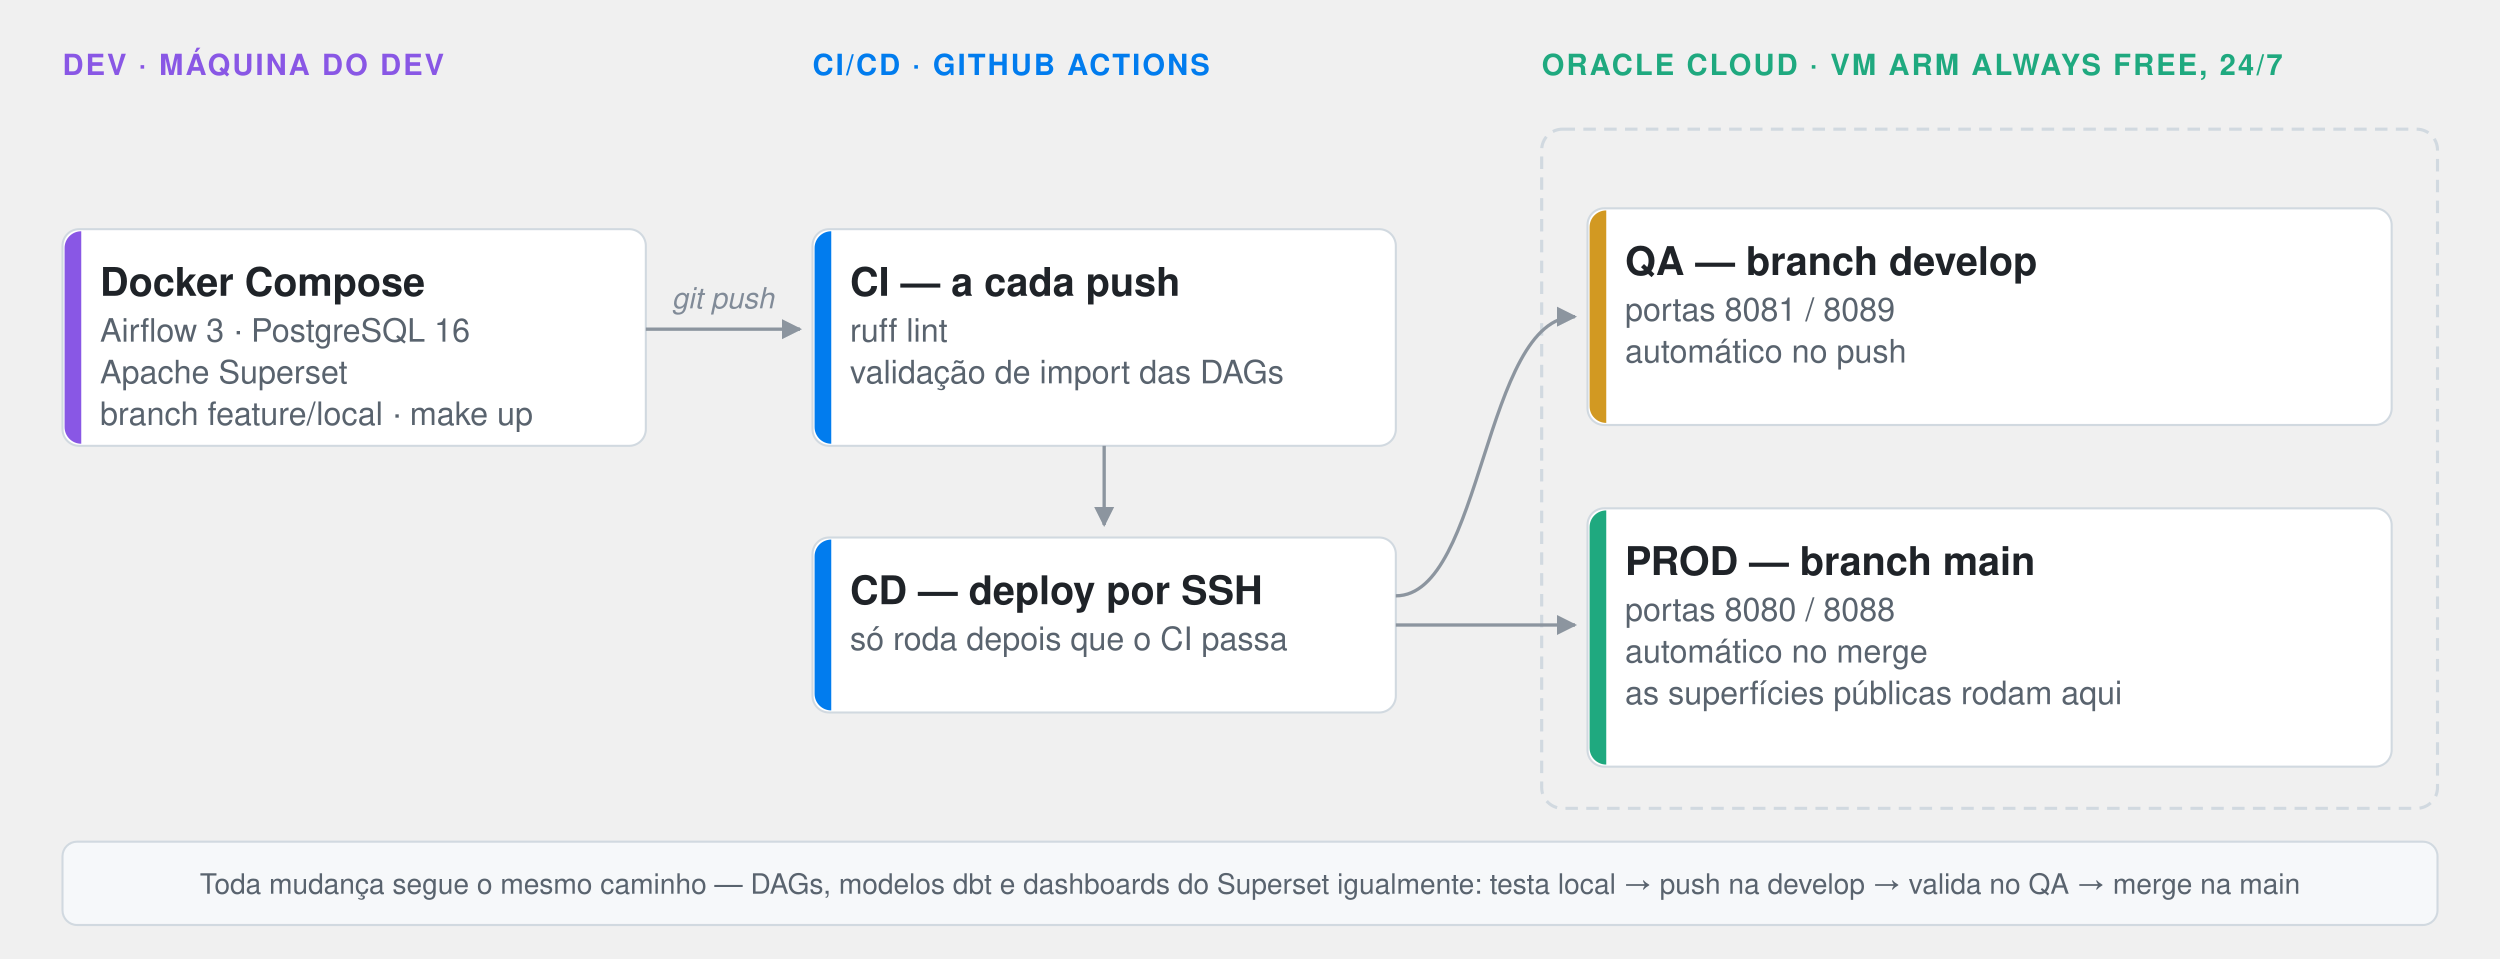
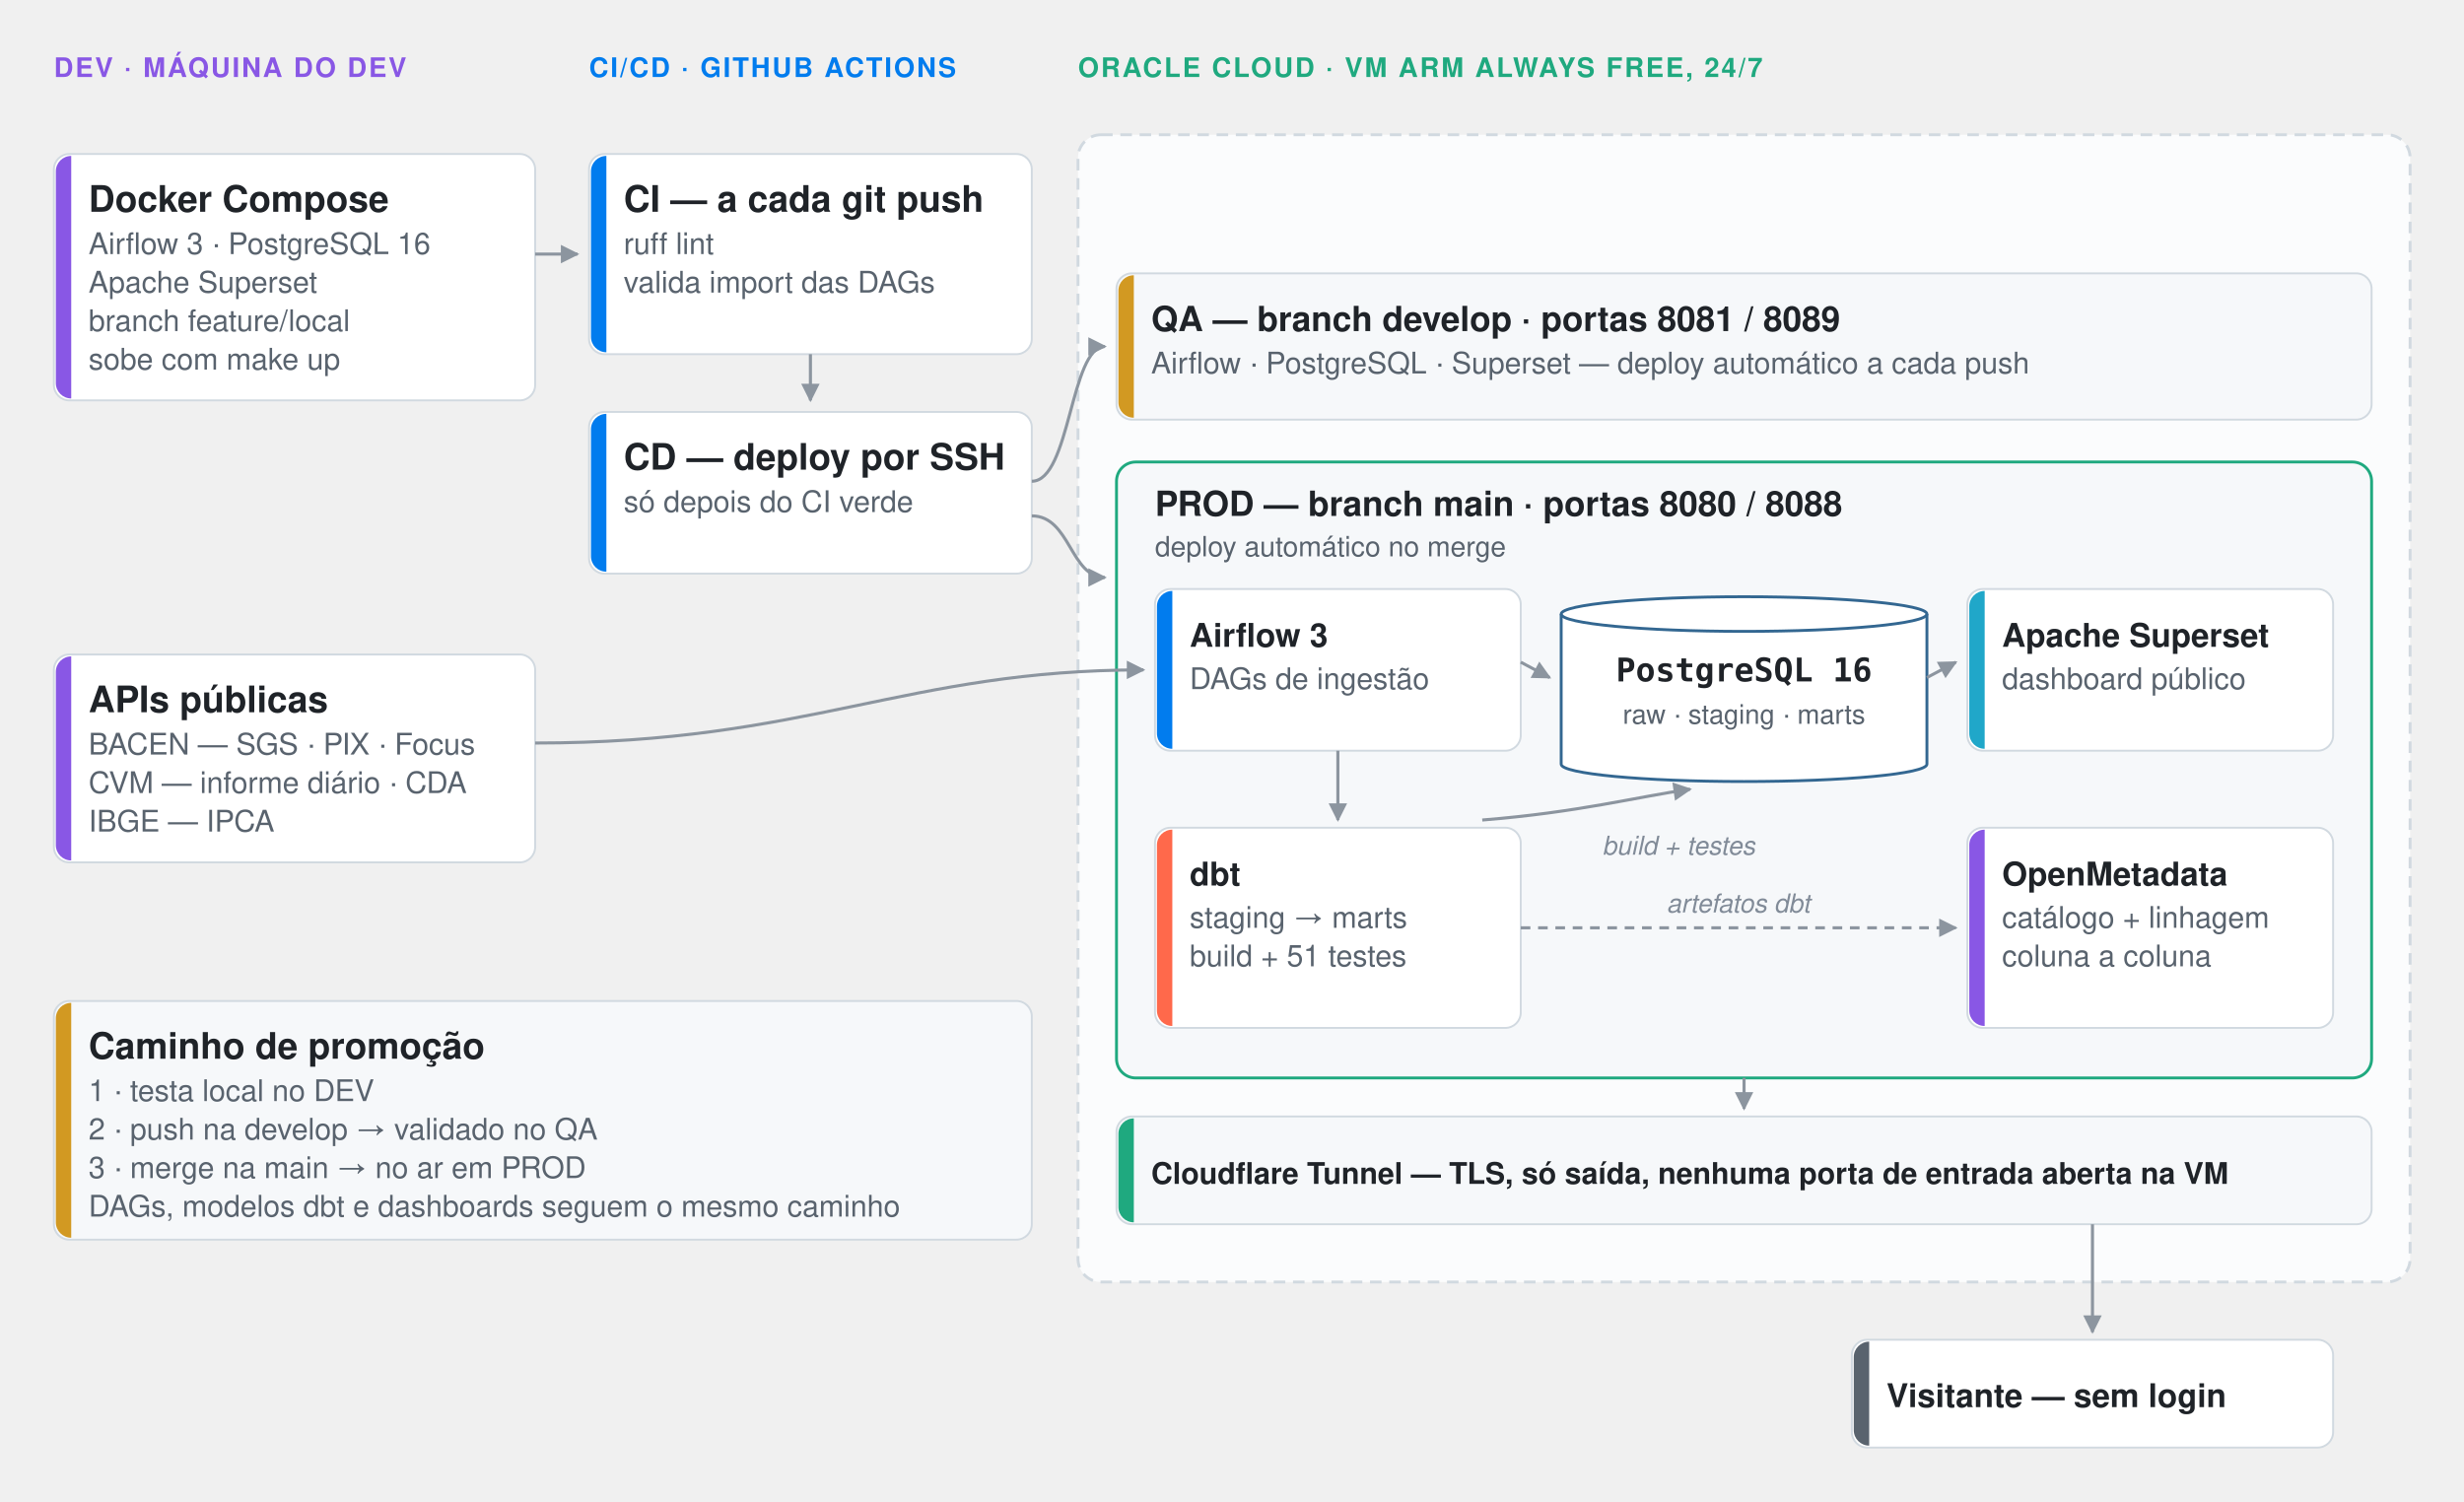
- <svg xmlns="http://www.w3.org/2000/svg" viewBox="0 0 1200 460" width="1200" height="460" role="img" aria-label="Promoção entre ambientes: a máquina do desenvolvedor rodando Docker Compose faz push para o GitHub Actions, que roda lint e valida o import das DAGs, e então faz deploy por SSH para o QA na branch develop e para o PROD na main, ambos numa única VM ARM da Oracle Cloud.">
+ <svg xmlns="http://www.w3.org/2000/svg" viewBox="0 0 1280 780" width="1280" height="780" role="img" aria-label="Arquitetura em três ambientes. A máquina do desenvolvedor roda a stack em Docker Compose e faz push para o GitHub Actions, que roda lint, valida o import das DAGs e faz deploy por SSH para o QA na branch develop e o PROD na main, ambos numa única VM ARM Always Free da Oracle Cloud. Dentro do PROD, o Airflow ingere as APIs públicas de BACEN, CVM e IBGE no PostgreSQL, o dbt constrói e testa staging e marts, o Superset serve o dashboard público e o OpenMetadata cataloga a linhagem — tudo alcançado pelo visitante através de um Cloudflare Tunnel de saída.">
  <defs>
    <marker id="ah" viewBox="0 0 10 10" refX="9" refY="5" markerWidth="6" markerHeight="6" orient="auto-start-reverse">
      <path d="M0 0 L10 5 L0 10 z" fill="#8c959f" />
    </marker>
  </defs>
-   <rect width="1200" height="460" fill="none" />
-   <text x="30" y="36" font-family="-apple-system, BlinkMacSystemFont, 'Segoe UI', Helvetica, Arial, sans-serif" font-size="14" font-weight="700" letter-spacing="1" fill="#8957e5">DEV · MÁQUINA DO DEV</text>
-   <text x="390" y="36" font-family="-apple-system, BlinkMacSystemFont, 'Segoe UI', Helvetica, Arial, sans-serif" font-size="14" font-weight="700" letter-spacing="1" fill="#017CEE">CI/CD · GITHUB ACTIONS</text>
-   <text x="740" y="36" font-family="-apple-system, BlinkMacSystemFont, 'Segoe UI', Helvetica, Arial, sans-serif" font-size="14" font-weight="700" letter-spacing="1" fill="#1FA97F">ORACLE CLOUD · VM ARM ALWAYS FREE, 24/7</text>
-   <rect x="740" y="62" width="430" height="326" rx="10" fill="none" stroke="#d1d9e0" stroke-width="1.5" stroke-dasharray="6 4" />
-   <rect x="30" y="110" width="280" height="104" rx="8" fill="#ffffff" stroke="#d1d9e0" stroke-width="1" />
-   <path d="M31 119 a8 8 0 0 1 8-8 h0 v102 h0 a8 8 0 0 1-8-8 Z" fill="#8957e5" />
-   <text x="48" y="142" font-family="-apple-system, BlinkMacSystemFont, 'Segoe UI', Helvetica, Arial, sans-serif" font-size="19" font-weight="600" fill="#1f2328">Docker Compose</text>
-   <text x="48" y="164" font-family="-apple-system, BlinkMacSystemFont, 'Segoe UI', Helvetica, Arial, sans-serif" font-size="15.5" fill="#59636e">Airflow 3 · PostgreSQL 16</text>
-   <text x="48" y="184" font-family="-apple-system, BlinkMacSystemFont, 'Segoe UI', Helvetica, Arial, sans-serif" font-size="15.5" fill="#59636e">Apache Superset</text>
-   <text x="48" y="204" font-family="-apple-system, BlinkMacSystemFont, 'Segoe UI', Helvetica, Arial, sans-serif" font-size="15.5" fill="#59636e">branch feature/local · make up</text>
-   <rect x="390" y="110" width="280" height="104" rx="8" fill="#ffffff" stroke="#d1d9e0" stroke-width="1" />
-   <path d="M391 119 a8 8 0 0 1 8-8 h0 v102 h0 a8 8 0 0 1-8-8 Z" fill="#017CEE" />
-   <text x="408" y="142" font-family="-apple-system, BlinkMacSystemFont, 'Segoe UI', Helvetica, Arial, sans-serif" font-size="19" font-weight="600" fill="#1f2328">CI — a cada push</text>
-   <text x="408" y="164" font-family="-apple-system, BlinkMacSystemFont, 'Segoe UI', Helvetica, Arial, sans-serif" font-size="15.5" fill="#59636e">ruff lint</text>
-   <text x="408" y="184" font-family="-apple-system, BlinkMacSystemFont, 'Segoe UI', Helvetica, Arial, sans-serif" font-size="15.5" fill="#59636e">validação de import das DAGs</text>
-   <rect x="390" y="258" width="280" height="84" rx="8" fill="#ffffff" stroke="#d1d9e0" stroke-width="1" />
-   <path d="M391 267 a8 8 0 0 1 8-8 h0 v82 h0 a8 8 0 0 1-8-8 Z" fill="#017CEE" />
-   <text x="408" y="290" font-family="-apple-system, BlinkMacSystemFont, 'Segoe UI', Helvetica, Arial, sans-serif" font-size="19" font-weight="600" fill="#1f2328">CD — deploy por SSH</text>
-   <text x="408" y="312" font-family="-apple-system, BlinkMacSystemFont, 'Segoe UI', Helvetica, Arial, sans-serif" font-size="15.5" fill="#59636e">só roda depois que o CI passa</text>
-   <rect x="762" y="100" width="386" height="104" rx="8" fill="#ffffff" stroke="#d1d9e0" stroke-width="1" />
-   <path d="M763 109 a8 8 0 0 1 8-8 h0 v102 h0 a8 8 0 0 1-8-8 Z" fill="#d29922" />
-   <text x="780" y="132" font-family="-apple-system, BlinkMacSystemFont, 'Segoe UI', Helvetica, Arial, sans-serif" font-size="19" font-weight="600" fill="#1f2328">QA — branch develop</text>
-   <text x="780" y="154" font-family="-apple-system, BlinkMacSystemFont, 'Segoe UI', Helvetica, Arial, sans-serif" font-size="15.5" fill="#59636e">portas 8081 / 8089</text>
-   <text x="780" y="174" font-family="-apple-system, BlinkMacSystemFont, 'Segoe UI', Helvetica, Arial, sans-serif" font-size="15.5" fill="#59636e">automático no push</text>
-   <rect x="762" y="244" width="386" height="124" rx="8" fill="#ffffff" stroke="#d1d9e0" stroke-width="1" />
-   <path d="M763 253 a8 8 0 0 1 8-8 h0 v122 h0 a8 8 0 0 1-8-8 Z" fill="#1FA97F" />
-   <text x="780" y="276" font-family="-apple-system, BlinkMacSystemFont, 'Segoe UI', Helvetica, Arial, sans-serif" font-size="19" font-weight="600" fill="#1f2328">PROD — branch main</text>
-   <text x="780" y="298" font-family="-apple-system, BlinkMacSystemFont, 'Segoe UI', Helvetica, Arial, sans-serif" font-size="15.5" fill="#59636e">portas 8080 / 8088</text>
-   <text x="780" y="318" font-family="-apple-system, BlinkMacSystemFont, 'Segoe UI', Helvetica, Arial, sans-serif" font-size="15.5" fill="#59636e">automático no merge</text>
-   <text x="780" y="338" font-family="-apple-system, BlinkMacSystemFont, 'Segoe UI', Helvetica, Arial, sans-serif" font-size="15.5" fill="#59636e">as superfícies públicas rodam aqui</text>
-   <path d="M310 158 L384 158" fill="none" stroke="#8c959f" stroke-width="1.6" marker-end="url(#ah)" />
-   <text x="347" y="148" text-anchor="middle" font-family="-apple-system, BlinkMacSystemFont, 'Segoe UI', Helvetica, Arial, sans-serif" font-size="14" font-style="italic" fill="#818b98">git push</text>
-   <path d="M530 214 L530 252" fill="none" stroke="#8c959f" stroke-width="1.6" marker-end="url(#ah)" />
-   <path d="M670 286 C712 286 712 152 756 152" fill="none" stroke="#8c959f" stroke-width="1.6" marker-end="url(#ah)" />
-   <path d="M670 300 C712 300 712 300 756 300" fill="none" stroke="#8c959f" stroke-width="1.6" marker-end="url(#ah)" />
-   <rect x="30" y="404" width="1140" height="40" rx="7" fill="#f6f8fa" stroke="#d1d9e0" stroke-width="1" />
-   <text x="600" y="429" text-anchor="middle" font-family="-apple-system, BlinkMacSystemFont, 'Segoe UI', Helvetica, Arial, sans-serif" font-size="13.5" fill="#59636e">Toda mudança segue o mesmo caminho — DAGs, modelos dbt e dashboards do Superset igualmente:   testa local  →  push na develop  →  valida no QA  →  merge na main</text>
+   <rect width="1280" height="780" fill="none" />
+   <text x="28" y="40" font-family="-apple-system, BlinkMacSystemFont, 'Segoe UI', Helvetica, Arial, sans-serif" font-size="14" font-weight="700" letter-spacing="1" fill="#8957e5">DEV · MÁQUINA DO DEV</text>
+   <text x="306" y="40" font-family="-apple-system, BlinkMacSystemFont, 'Segoe UI', Helvetica, Arial, sans-serif" font-size="14" font-weight="700" letter-spacing="1" fill="#017CEE">CI/CD · GITHUB ACTIONS</text>
+   <text x="560" y="40" font-family="-apple-system, BlinkMacSystemFont, 'Segoe UI', Helvetica, Arial, sans-serif" font-size="14" font-weight="700" letter-spacing="1" fill="#1FA97F">ORACLE CLOUD · VM ARM ALWAYS FREE, 24/7</text>
+   <rect x="560" y="70" width="692" height="596" rx="12" fill="#fbfcfd" stroke="#d1d9e0" stroke-width="1.5" stroke-dasharray="6 4" />
+   <rect x="28" y="80" width="250" height="128" rx="8" fill="#ffffff" stroke="#d1d9e0" stroke-width="1" />
+   <path d="M29 89 a8 8 0 0 1 8-8 h0 v126 h0 a8 8 0 0 1-8-8 Z" fill="#8957e5" />
+   <text x="46" y="110" font-family="-apple-system, BlinkMacSystemFont, 'Segoe UI', Helvetica, Arial, sans-serif" font-size="19" font-weight="600" fill="#1f2328">Docker Compose</text>
+   <text x="46" y="132" font-family="-apple-system, BlinkMacSystemFont, 'Segoe UI', Helvetica, Arial, sans-serif" font-size="15.5" fill="#59636e">Airflow 3 · PostgreSQL 16</text>
+   <text x="46" y="152" font-family="-apple-system, BlinkMacSystemFont, 'Segoe UI', Helvetica, Arial, sans-serif" font-size="15.5" fill="#59636e">Apache Superset</text>
+   <text x="46" y="172" font-family="-apple-system, BlinkMacSystemFont, 'Segoe UI', Helvetica, Arial, sans-serif" font-size="15.5" fill="#59636e">branch feature/local</text>
+   <text x="46" y="192" font-family="-apple-system, BlinkMacSystemFont, 'Segoe UI', Helvetica, Arial, sans-serif" font-size="15.5" fill="#59636e">sobe com make up</text>
+   <rect x="28" y="340" width="250" height="108" rx="8" fill="#ffffff" stroke="#d1d9e0" stroke-width="1" />
+   <path d="M29 349 a8 8 0 0 1 8-8 h0 v106 h0 a8 8 0 0 1-8-8 Z" fill="#8957e5" />
+   <text x="46" y="370" font-family="-apple-system, BlinkMacSystemFont, 'Segoe UI', Helvetica, Arial, sans-serif" font-size="19" font-weight="600" fill="#1f2328">APIs públicas</text>
+   <text x="46" y="392" font-family="-apple-system, BlinkMacSystemFont, 'Segoe UI', Helvetica, Arial, sans-serif" font-size="15.5" fill="#59636e">BACEN — SGS · PIX · Focus</text>
+   <text x="46" y="412" font-family="-apple-system, BlinkMacSystemFont, 'Segoe UI', Helvetica, Arial, sans-serif" font-size="15.5" fill="#59636e">CVM — informe diário · CDA</text>
+   <text x="46" y="432" font-family="-apple-system, BlinkMacSystemFont, 'Segoe UI', Helvetica, Arial, sans-serif" font-size="15.5" fill="#59636e">IBGE — IPCA</text>
+   <rect x="28" y="520" width="508" height="124" rx="8" fill="#f6f8fa" stroke="#d1d9e0" stroke-width="1" />
+   <path d="M29 529 a8 8 0 0 1 8-8 h0 v122 h0 a8 8 0 0 1-8-8 Z" fill="#d29922" />
+   <text x="46" y="550" font-family="-apple-system, BlinkMacSystemFont, 'Segoe UI', Helvetica, Arial, sans-serif" font-size="19" font-weight="600" fill="#1f2328">Caminho de promoção</text>
+   <text x="46" y="572" font-family="-apple-system, BlinkMacSystemFont, 'Segoe UI', Helvetica, Arial, sans-serif" font-size="15.5" fill="#59636e">1 · testa local no DEV</text>
+   <text x="46" y="592" font-family="-apple-system, BlinkMacSystemFont, 'Segoe UI', Helvetica, Arial, sans-serif" font-size="15.5" fill="#59636e">2 · push na develop → validado no QA</text>
+   <text x="46" y="612" font-family="-apple-system, BlinkMacSystemFont, 'Segoe UI', Helvetica, Arial, sans-serif" font-size="15.5" fill="#59636e">3 · merge na main → no ar em PROD</text>
+   <text x="46" y="632" font-family="-apple-system, BlinkMacSystemFont, 'Segoe UI', Helvetica, Arial, sans-serif" font-size="15.5" fill="#59636e">DAGs, modelos dbt e dashboards seguem o mesmo caminho</text>
+   <rect x="306" y="80" width="230" height="104" rx="8" fill="#ffffff" stroke="#d1d9e0" stroke-width="1" />
+   <path d="M307 89 a8 8 0 0 1 8-8 h0 v102 h0 a8 8 0 0 1-8-8 Z" fill="#017CEE" />
+   <text x="324" y="110" font-family="-apple-system, BlinkMacSystemFont, 'Segoe UI', Helvetica, Arial, sans-serif" font-size="19" font-weight="600" fill="#1f2328">CI — a cada git push</text>
+   <text x="324" y="132" font-family="-apple-system, BlinkMacSystemFont, 'Segoe UI', Helvetica, Arial, sans-serif" font-size="15.5" fill="#59636e">ruff lint</text>
+   <text x="324" y="152" font-family="-apple-system, BlinkMacSystemFont, 'Segoe UI', Helvetica, Arial, sans-serif" font-size="15.5" fill="#59636e">valida import das DAGs</text>
+   <rect x="306" y="214" width="230" height="84" rx="8" fill="#ffffff" stroke="#d1d9e0" stroke-width="1" />
+   <path d="M307 223 a8 8 0 0 1 8-8 h0 v82 h0 a8 8 0 0 1-8-8 Z" fill="#017CEE" />
+   <text x="324" y="244" font-family="-apple-system, BlinkMacSystemFont, 'Segoe UI', Helvetica, Arial, sans-serif" font-size="19" font-weight="600" fill="#1f2328">CD — deploy por SSH</text>
+   <text x="324" y="266" font-family="-apple-system, BlinkMacSystemFont, 'Segoe UI', Helvetica, Arial, sans-serif" font-size="15.5" fill="#59636e">só depois do CI verde</text>
+   <rect x="580" y="142" width="652" height="76" rx="8" fill="#f6f8fa" stroke="#d1d9e0" stroke-width="1" />
+   <path d="M581 151 a8 8 0 0 1 8-8 h0 v74 h0 a8 8 0 0 1-8-8 Z" fill="#d29922" />
+   <text x="598" y="172" font-family="-apple-system, BlinkMacSystemFont, 'Segoe UI', Helvetica, Arial, sans-serif" font-size="18" font-weight="600" fill="#1f2328">QA — branch develop · portas 8081 / 8089</text>
+   <text x="598" y="194" font-family="-apple-system, BlinkMacSystemFont, 'Segoe UI', Helvetica, Arial, sans-serif" font-size="15.5" fill="#59636e">Airflow · PostgreSQL · Superset — deploy automático a cada push</text>
+   <rect x="580" y="240" width="652" height="320" rx="10" fill="#f6f8fa" stroke="#1FA97F" stroke-width="1.5" />
+   <text x="600" y="268" font-family="-apple-system, BlinkMacSystemFont, 'Segoe UI', Helvetica, Arial, sans-serif" font-size="18" font-weight="600" fill="#1f2328">PROD — branch main · portas 8080 / 8088</text>
+   <text x="600" y="289" font-family="-apple-system, BlinkMacSystemFont, 'Segoe UI', Helvetica, Arial, sans-serif" font-size="14.5" fill="#59636e">deploy automático no merge</text>
+   <rect x="600" y="306" width="190" height="84" rx="8" fill="#ffffff" stroke="#d1d9e0" stroke-width="1" />
+   <path d="M601 315 a8 8 0 0 1 8-8 h0 v82 h0 a8 8 0 0 1-8-8 Z" fill="#017CEE" />
+   <text x="618" y="336" font-family="-apple-system, BlinkMacSystemFont, 'Segoe UI', Helvetica, Arial, sans-serif" font-size="17" font-weight="600" fill="#1f2328">Airflow 3</text>
+   <text x="618" y="358" font-family="-apple-system, BlinkMacSystemFont, 'Segoe UI', Helvetica, Arial, sans-serif" font-size="15.5" fill="#59636e">DAGs de ingestão</text>
+   <path d="M811 319 a95.0 9 0 0 1 190 0 v78 a95.0 9 0 0 1 -190 0 Z" fill="#ffffff" stroke="#336791" stroke-width="1.5" />
+   <path d="M811 319 a95.0 9 0 0 0 190 0" fill="none" stroke="#336791" stroke-width="1.5" />
+   <text x="906.0" y="354" text-anchor="middle" font-family="ui-monospace, SFMono-Regular, 'SF Mono', Menlo, monospace" font-size="17" font-weight="600" fill="#1f2328">PostgreSQL 16</text>
+   <text x="906.0" y="376" text-anchor="middle" font-family="-apple-system, BlinkMacSystemFont, 'Segoe UI', Helvetica, Arial, sans-serif" font-size="14" fill="#59636e">raw · staging · marts</text>
+   <rect x="1022" y="306" width="190" height="84" rx="8" fill="#ffffff" stroke="#d1d9e0" stroke-width="1" />
+   <path d="M1023 315 a8 8 0 0 1 8-8 h0 v82 h0 a8 8 0 0 1-8-8 Z" fill="#20A7C9" />
+   <text x="1040" y="336" font-family="-apple-system, BlinkMacSystemFont, 'Segoe UI', Helvetica, Arial, sans-serif" font-size="17" font-weight="600" fill="#1f2328">Apache Superset</text>
+   <text x="1040" y="358" font-family="-apple-system, BlinkMacSystemFont, 'Segoe UI', Helvetica, Arial, sans-serif" font-size="15.5" fill="#59636e">dashboard público</text>
+   <rect x="600" y="430" width="190" height="104" rx="8" fill="#ffffff" stroke="#d1d9e0" stroke-width="1" />
+   <path d="M601 439 a8 8 0 0 1 8-8 h0 v102 h0 a8 8 0 0 1-8-8 Z" fill="#FF694B" />
+   <text x="618" y="460" font-family="-apple-system, BlinkMacSystemFont, 'Segoe UI', Helvetica, Arial, sans-serif" font-size="17" font-weight="600" fill="#1f2328">dbt</text>
+   <text x="618" y="482" font-family="-apple-system, BlinkMacSystemFont, 'Segoe UI', Helvetica, Arial, sans-serif" font-size="15.5" fill="#59636e">staging → marts</text>
+   <text x="618" y="502" font-family="-apple-system, BlinkMacSystemFont, 'Segoe UI', Helvetica, Arial, sans-serif" font-size="15.5" fill="#59636e">build + 51 testes</text>
+   <rect x="1022" y="430" width="190" height="104" rx="8" fill="#ffffff" stroke="#d1d9e0" stroke-width="1" />
+   <path d="M1023 439 a8 8 0 0 1 8-8 h0 v102 h0 a8 8 0 0 1-8-8 Z" fill="#8957e5" />
+   <text x="1040" y="460" font-family="-apple-system, BlinkMacSystemFont, 'Segoe UI', Helvetica, Arial, sans-serif" font-size="17" font-weight="600" fill="#1f2328">OpenMetadata</text>
+   <text x="1040" y="482" font-family="-apple-system, BlinkMacSystemFont, 'Segoe UI', Helvetica, Arial, sans-serif" font-size="15.5" fill="#59636e">catálogo + linhagem</text>
+   <text x="1040" y="502" font-family="-apple-system, BlinkMacSystemFont, 'Segoe UI', Helvetica, Arial, sans-serif" font-size="15.5" fill="#59636e">coluna a coluna</text>
+   <rect x="580" y="580" width="652" height="56" rx="8" fill="#f6f8fa" stroke="#d1d9e0" stroke-width="1" />
+   <path d="M581 589 a8 8 0 0 1 8-8 h0 v54 h0 a8 8 0 0 1-8-8 Z" fill="#1FA97F" />
+   <text x="598" y="615.0" font-family="-apple-system, BlinkMacSystemFont, 'Segoe UI', Helvetica, Arial, sans-serif" font-size="15.5" font-weight="600" fill="#1f2328">Cloudflare Tunnel — TLS, só saída, nenhuma porta de entrada aberta na VM</text>
+   <rect x="962" y="696" width="250" height="56" rx="8" fill="#ffffff" stroke="#d1d9e0" stroke-width="1" />
+   <path d="M963 705 a8 8 0 0 1 8-8 h0 v54 h0 a8 8 0 0 1-8-8 Z" fill="#59636e" />
+   <text x="980" y="731.0" font-family="-apple-system, BlinkMacSystemFont, 'Segoe UI', Helvetica, Arial, sans-serif" font-size="17" font-weight="600" fill="#1f2328">Visitante — sem login</text>
+   <path d="M278 132 L300 132" fill="none" stroke="#8c959f" stroke-width="1.6" marker-end="url(#ah)" />
+   <path d="M421 184 L421 208" fill="none" stroke="#8c959f" stroke-width="1.6" marker-end="url(#ah)" />
+   <path d="M536 250 C556 250 556 180 574 180" fill="none" stroke="#8c959f" stroke-width="1.6" marker-end="url(#ah)" />
+   <path d="M536 268 C556 268 556 300 574 300" fill="none" stroke="#8c959f" stroke-width="1.6" marker-end="url(#ah)" />
+   <path d="M278 386 C420 386 470 348 594 348" fill="none" stroke="#8c959f" stroke-width="1.6" marker-end="url(#ah)" />
+   <path d="M790 344 L805 352" fill="none" stroke="#8c959f" stroke-width="1.6" marker-end="url(#ah)" />
+   <path d="M695 390 L695 426" fill="none" stroke="#8c959f" stroke-width="1.6" marker-end="url(#ah)" />
+   <path d="M770 426 C820 422 850 414 878 410" fill="none" stroke="#8c959f" stroke-width="1.6" marker-end="url(#ah)" />
+   <text x="872" y="444" text-anchor="middle" font-family="-apple-system, BlinkMacSystemFont, 'Segoe UI', Helvetica, Arial, sans-serif" font-size="13.5" font-style="italic" fill="#818b98">build + testes</text>
+   <path d="M1001 352 L1016 344" fill="none" stroke="#8c959f" stroke-width="1.6" marker-end="url(#ah)" />
+   <path d="M790 482 L1016 482" fill="none" stroke="#8c959f" stroke-width="1.6" stroke-dasharray="5 4" marker-end="url(#ah)" />
+   <text x="903" y="474" text-anchor="middle" font-family="-apple-system, BlinkMacSystemFont, 'Segoe UI', Helvetica, Arial, sans-serif" font-size="13.5" font-style="italic" fill="#818b98">artefatos dbt</text>
+   <path d="M906 560 L906 576" fill="none" stroke="#8c959f" stroke-width="1.6" marker-end="url(#ah)" />
+   <path d="M1087 636 L1087 692" fill="none" stroke="#8c959f" stroke-width="1.6" marker-end="url(#ah)" />
</svg>
